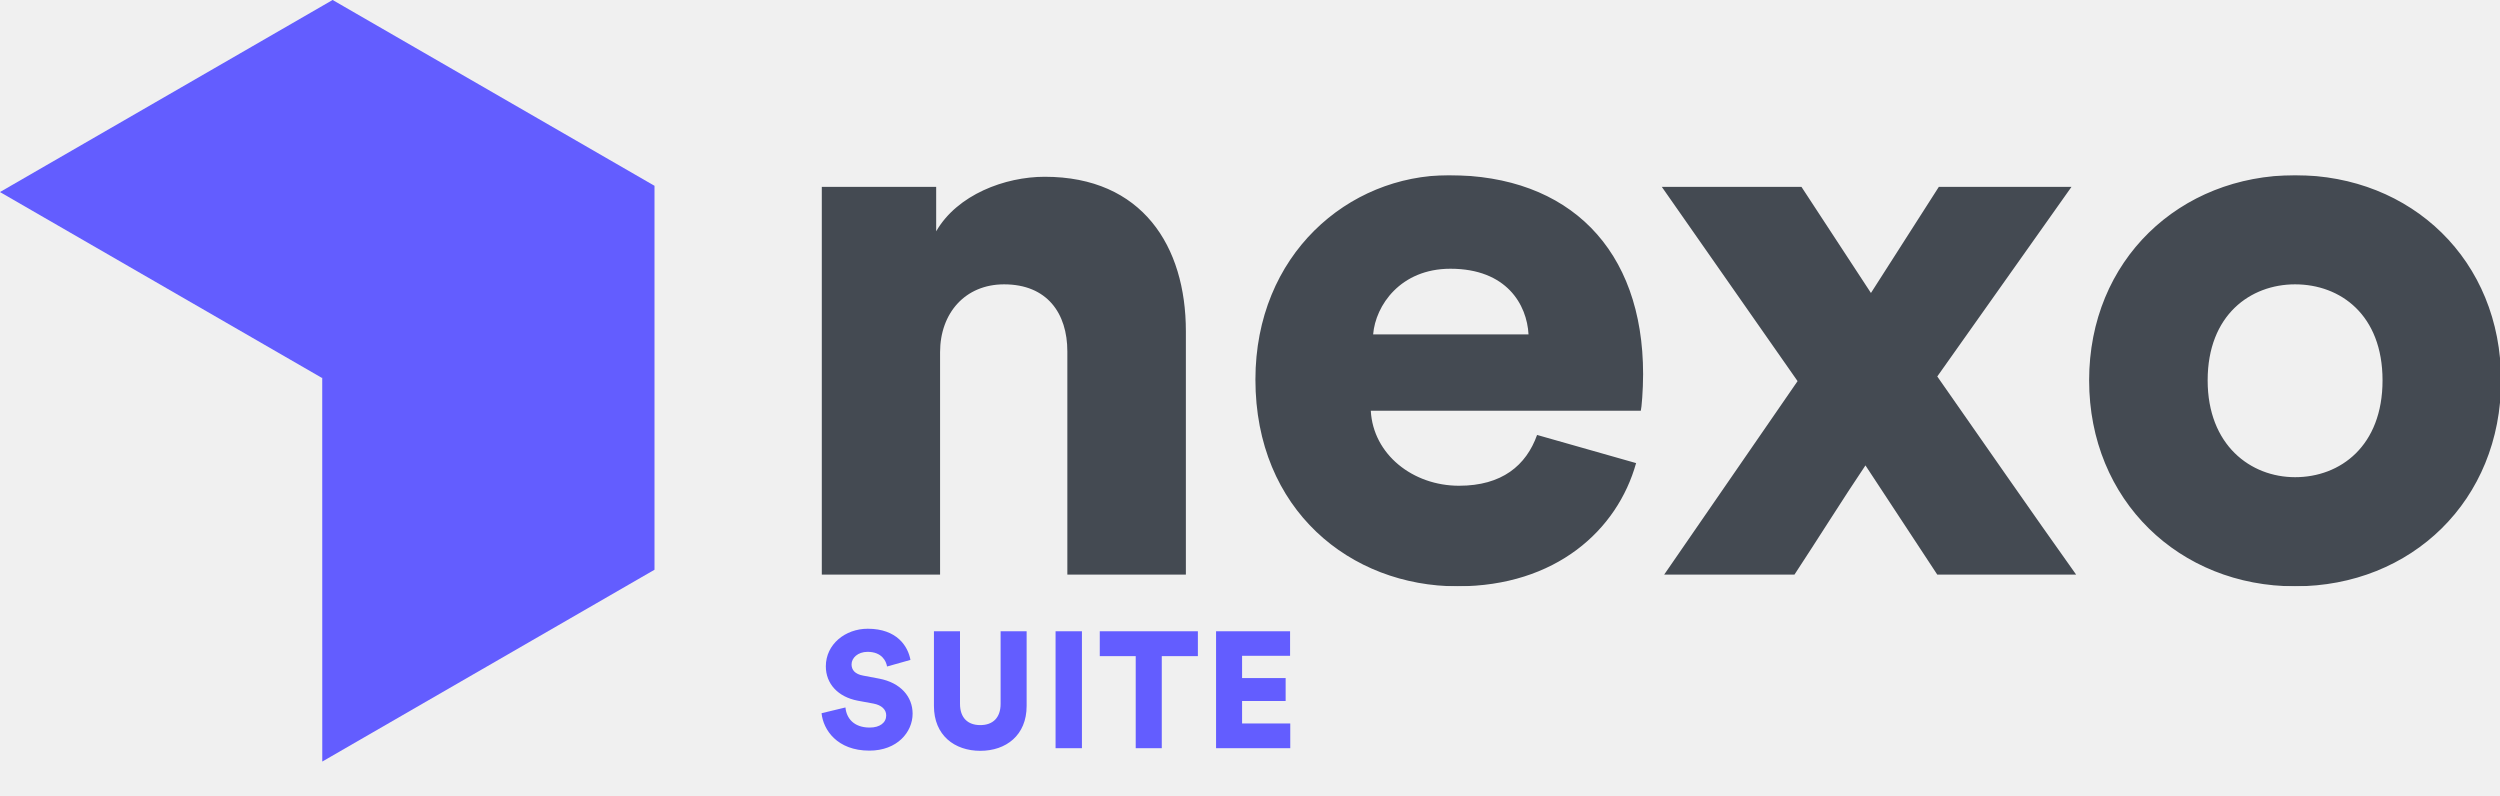
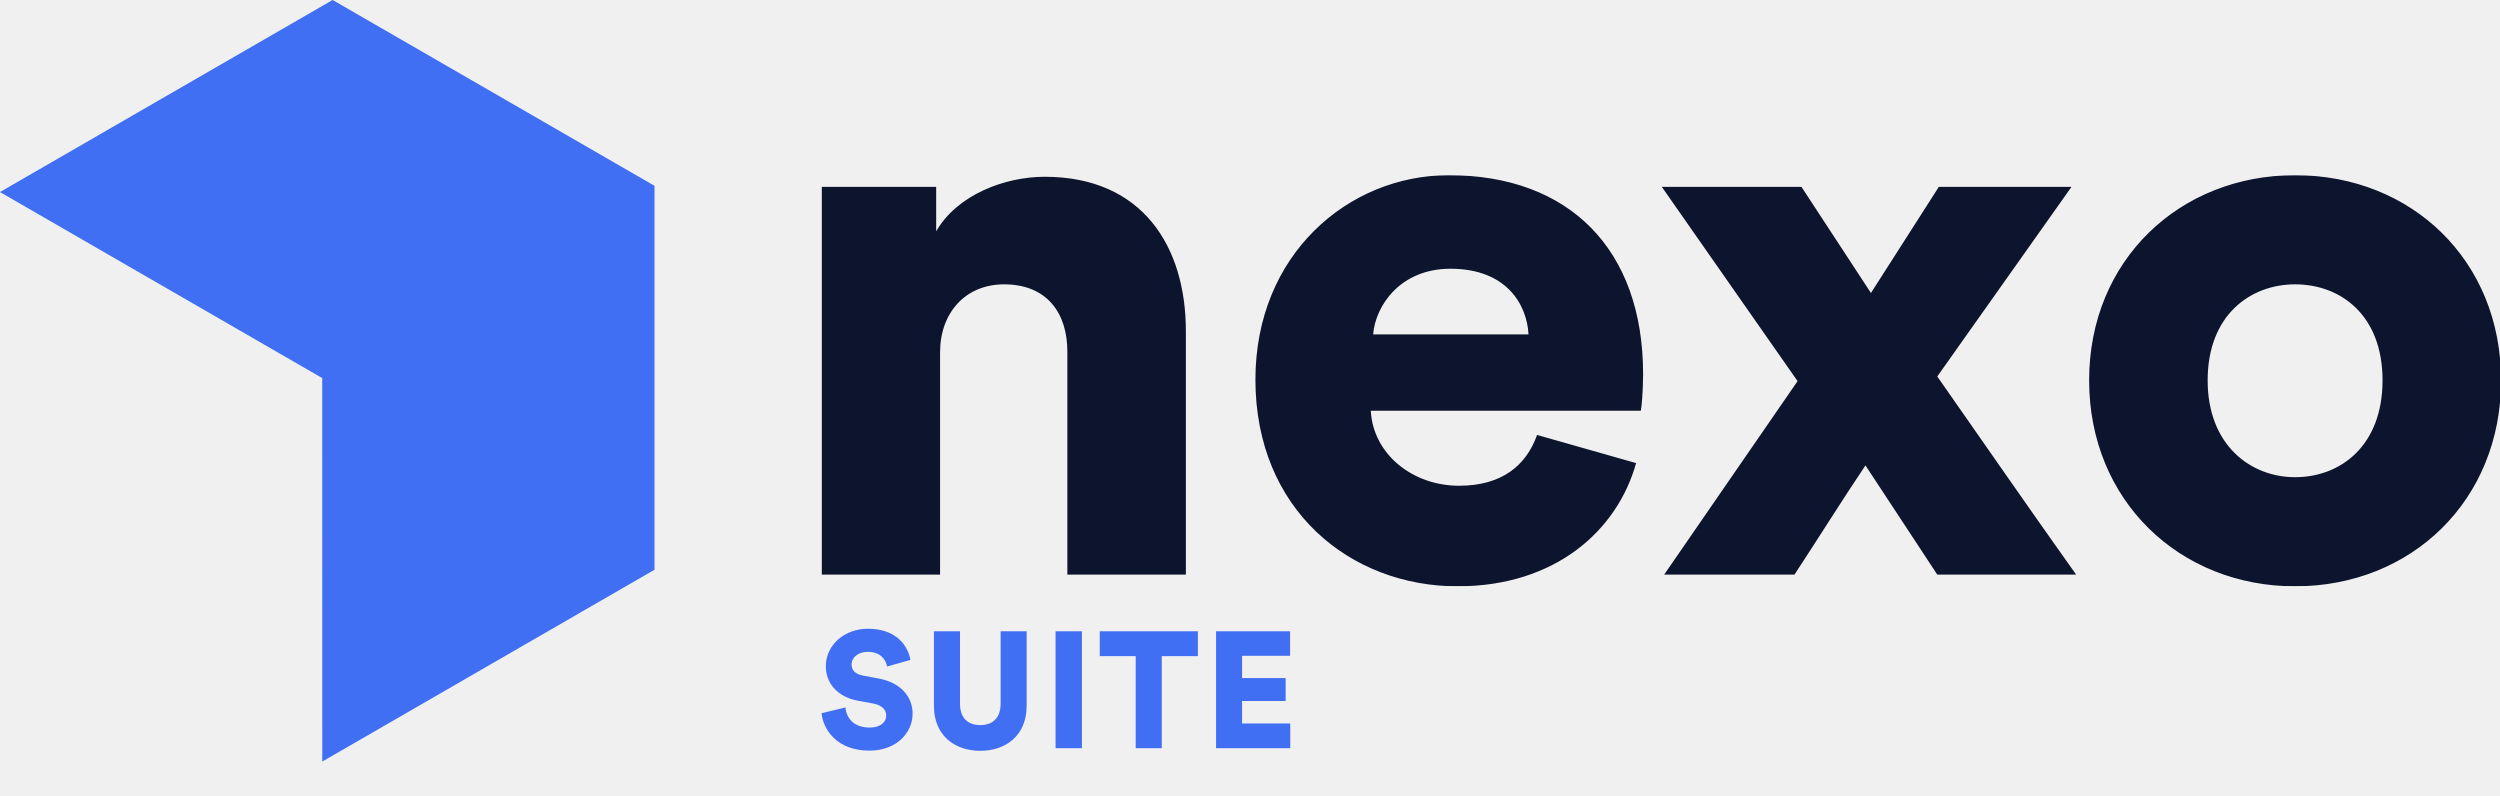
<svg xmlns="http://www.w3.org/2000/svg" xmlns:xlink="http://www.w3.org/1999/xlink" width="66px" height="21px" viewBox="0 0 66 21" version="1.1">
  <defs>
    <polygon id="path-1" points="0.689 0.52 45.027 0.52 45.027 11.374 0.689 11.374" />
  </defs>
  <g id="Page-1" stroke="none" stroke-width="1" fill="none" fill-rule="evenodd">
    <g id="Group-10" transform="translate(-1, 0)">
      <g id="Group-3" transform="translate(22, 4.1047)">
        <mask id="mask-2" fill="white">
          <use xlink:href="#path-1" />
        </mask>
        <g id="Clip-2" />
-         <path d="M3.818,5.194 C3.818,4.164 4.478,3.402 5.508,3.402 C6.642,3.402 7.178,4.164 7.178,5.173 L7.178,11.065 L10.307,11.065 L10.307,4.638 C10.307,2.393 9.154,0.562 6.581,0.562 C5.529,0.562 4.272,1.035 3.715,2.002 L3.715,0.829 L0.689,0.829 L0.689,11.065 L3.818,11.065 L3.818,5.194 Z M15.251,4.723 C15.313,3.959 15.972,2.99 17.291,2.99 C18.776,2.99 19.311,3.939 19.353,4.723 L15.251,4.723 Z M19.579,7.378 C19.291,8.183 18.652,8.719 17.518,8.719 C16.302,8.719 15.251,7.894 15.189,6.739 L22.317,6.739 C22.337,6.677 22.378,6.204 22.378,5.772 C22.378,2.475 20.423,0.52 17.25,0.52 C14.592,0.52 12.143,2.619 12.143,5.916 C12.143,9.357 14.654,11.374 17.477,11.374 C20.073,11.374 21.699,9.892 22.193,8.121 L19.579,7.378 Z M22.934,11.065 L26.374,11.065 C26.93,10.221 27.692,9.006 28.248,8.182 L30.144,11.065 L33.81,11.065 C32.636,9.417 31.297,7.481 30.144,5.834 L33.687,0.829 L30.185,0.829 L28.393,3.63 L26.559,0.829 L22.872,0.829 L26.456,5.957 L22.934,11.065 Z M39.59,8.493 C38.416,8.493 37.282,7.648 37.282,5.937 C37.282,4.206 38.416,3.402 39.59,3.402 C40.786,3.402 41.899,4.206 41.899,5.937 C41.899,7.668 40.786,8.493 39.59,8.493 L39.59,8.493 Z M39.59,0.52 C36.541,0.52 34.153,2.764 34.153,5.937 C34.153,9.11 36.541,11.374 39.59,11.374 C42.66,11.374 45.028,9.11 45.028,5.937 C45.028,2.764 42.66,0.52 39.59,0.52 L39.59,0.52 Z" id="Fill-1" fill="#444A52" mask="url(#mask-2)" />
+         <path d="M3.818,5.194 C3.818,4.164 4.478,3.402 5.508,3.402 C6.642,3.402 7.178,4.164 7.178,5.173 L7.178,11.065 L10.307,11.065 L10.307,4.638 C10.307,2.393 9.154,0.562 6.581,0.562 C5.529,0.562 4.272,1.035 3.715,2.002 L3.715,0.829 L0.689,0.829 L0.689,11.065 L3.818,11.065 L3.818,5.194 Z M15.251,4.723 C15.313,3.959 15.972,2.99 17.291,2.99 C18.776,2.99 19.311,3.939 19.353,4.723 L15.251,4.723 Z M19.579,7.378 C19.291,8.183 18.652,8.719 17.518,8.719 C16.302,8.719 15.251,7.894 15.189,6.739 L22.317,6.739 C22.337,6.677 22.378,6.204 22.378,5.772 C22.378,2.475 20.423,0.52 17.25,0.52 C14.592,0.52 12.143,2.619 12.143,5.916 C12.143,9.357 14.654,11.374 17.477,11.374 C20.073,11.374 21.699,9.892 22.193,8.121 L19.579,7.378 Z M22.934,11.065 L26.374,11.065 C26.93,10.221 27.692,9.006 28.248,8.182 L30.144,11.065 L33.81,11.065 C32.636,9.417 31.297,7.481 30.144,5.834 L33.687,0.829 L30.185,0.829 L28.393,3.63 L26.559,0.829 L22.872,0.829 L26.456,5.957 L22.934,11.065 Z M39.59,8.493 C38.416,8.493 37.282,7.648 37.282,5.937 C37.282,4.206 38.416,3.402 39.59,3.402 C40.786,3.402 41.899,4.206 41.899,5.937 C41.899,7.668 40.786,8.493 39.59,8.493 L39.59,8.493 Z M39.59,0.52 C36.541,0.52 34.153,2.764 34.153,5.937 C34.153,9.11 36.541,11.374 39.59,11.374 C42.66,11.374 45.028,9.11 45.028,5.937 C45.028,2.764 42.66,0.52 39.59,0.52 L39.59,0.52 Z" id="Fill-1" fill="#0D152E" mask="url(#mask-2)" />
      </g>
-       <polygon id="Fill-4" fill="#635DFF" points="18.279 15.041 9.508 20.105 9.508 20.105 9.507 9.97 9.497 9.976 0.999 5.07 9.78 0 9.782 0 18.275 4.903 18.279 4.901" />
-       <g id="Group-9" transform="translate(22, 16.1047)" fill="#635DFF">
+       <polygon id="Fill-4" fill="#416ff4" points="18.279 15.041 9.508 20.105 9.508 20.105 9.507 9.97 9.497 9.976 0.999 5.07 9.78 0 9.782 0 18.275 4.903 18.279 4.901" />
+       <g id="Group-9" transform="translate(22, 16.1047)" fill="#416ff4">
        <path d="M3.036,1.317 C2.971,0.956 2.679,0.494 1.908,0.494 C1.316,0.494 0.802,0.903 0.802,1.487 C0.802,1.944 1.12,2.293 1.642,2.393 L2.065,2.471 C2.27,2.511 2.396,2.624 2.396,2.781 C2.396,2.972 2.231,3.103 1.961,3.103 C1.538,3.103 1.346,2.855 1.32,2.572 L0.689,2.724 C0.733,3.16 1.098,3.712 1.952,3.712 C2.688,3.712 3.093,3.221 3.093,2.737 C3.093,2.297 2.788,1.918 2.2,1.809 L1.786,1.731 C1.573,1.692 1.481,1.583 1.481,1.435 C1.481,1.265 1.647,1.104 1.904,1.104 C2.279,1.104 2.396,1.348 2.418,1.491 L3.036,1.317 Z M4.88,3.717 C5.559,3.717 6.103,3.308 6.103,2.533 L6.103,0.56 L5.416,0.56 L5.416,2.476 C5.416,2.85 5.206,3.038 4.88,3.038 C4.553,3.038 4.344,2.85 4.344,2.476 L4.344,0.56 L3.656,0.56 L3.656,2.533 C3.656,3.308 4.2,3.717 4.88,3.717 L4.88,3.717 Z M6.867,3.647 L7.563,3.647 L7.563,0.56 L6.867,0.56 L6.867,3.647 Z M10.624,1.217 L10.624,0.56 L8.034,0.56 L8.034,1.217 L8.983,1.217 L8.983,3.647 L9.671,3.647 L9.671,1.217 L10.624,1.217 Z M13.063,3.647 L13.063,2.994 L11.791,2.994 L11.791,2.401 L12.941,2.401 L12.941,1.797 L11.791,1.797 L11.791,1.208 L13.058,1.208 L13.058,0.56 L11.104,0.56 L11.104,3.647 L13.063,3.647 Z" id="Fill-7" />
      </g>
    </g>
  </g>
</svg>
